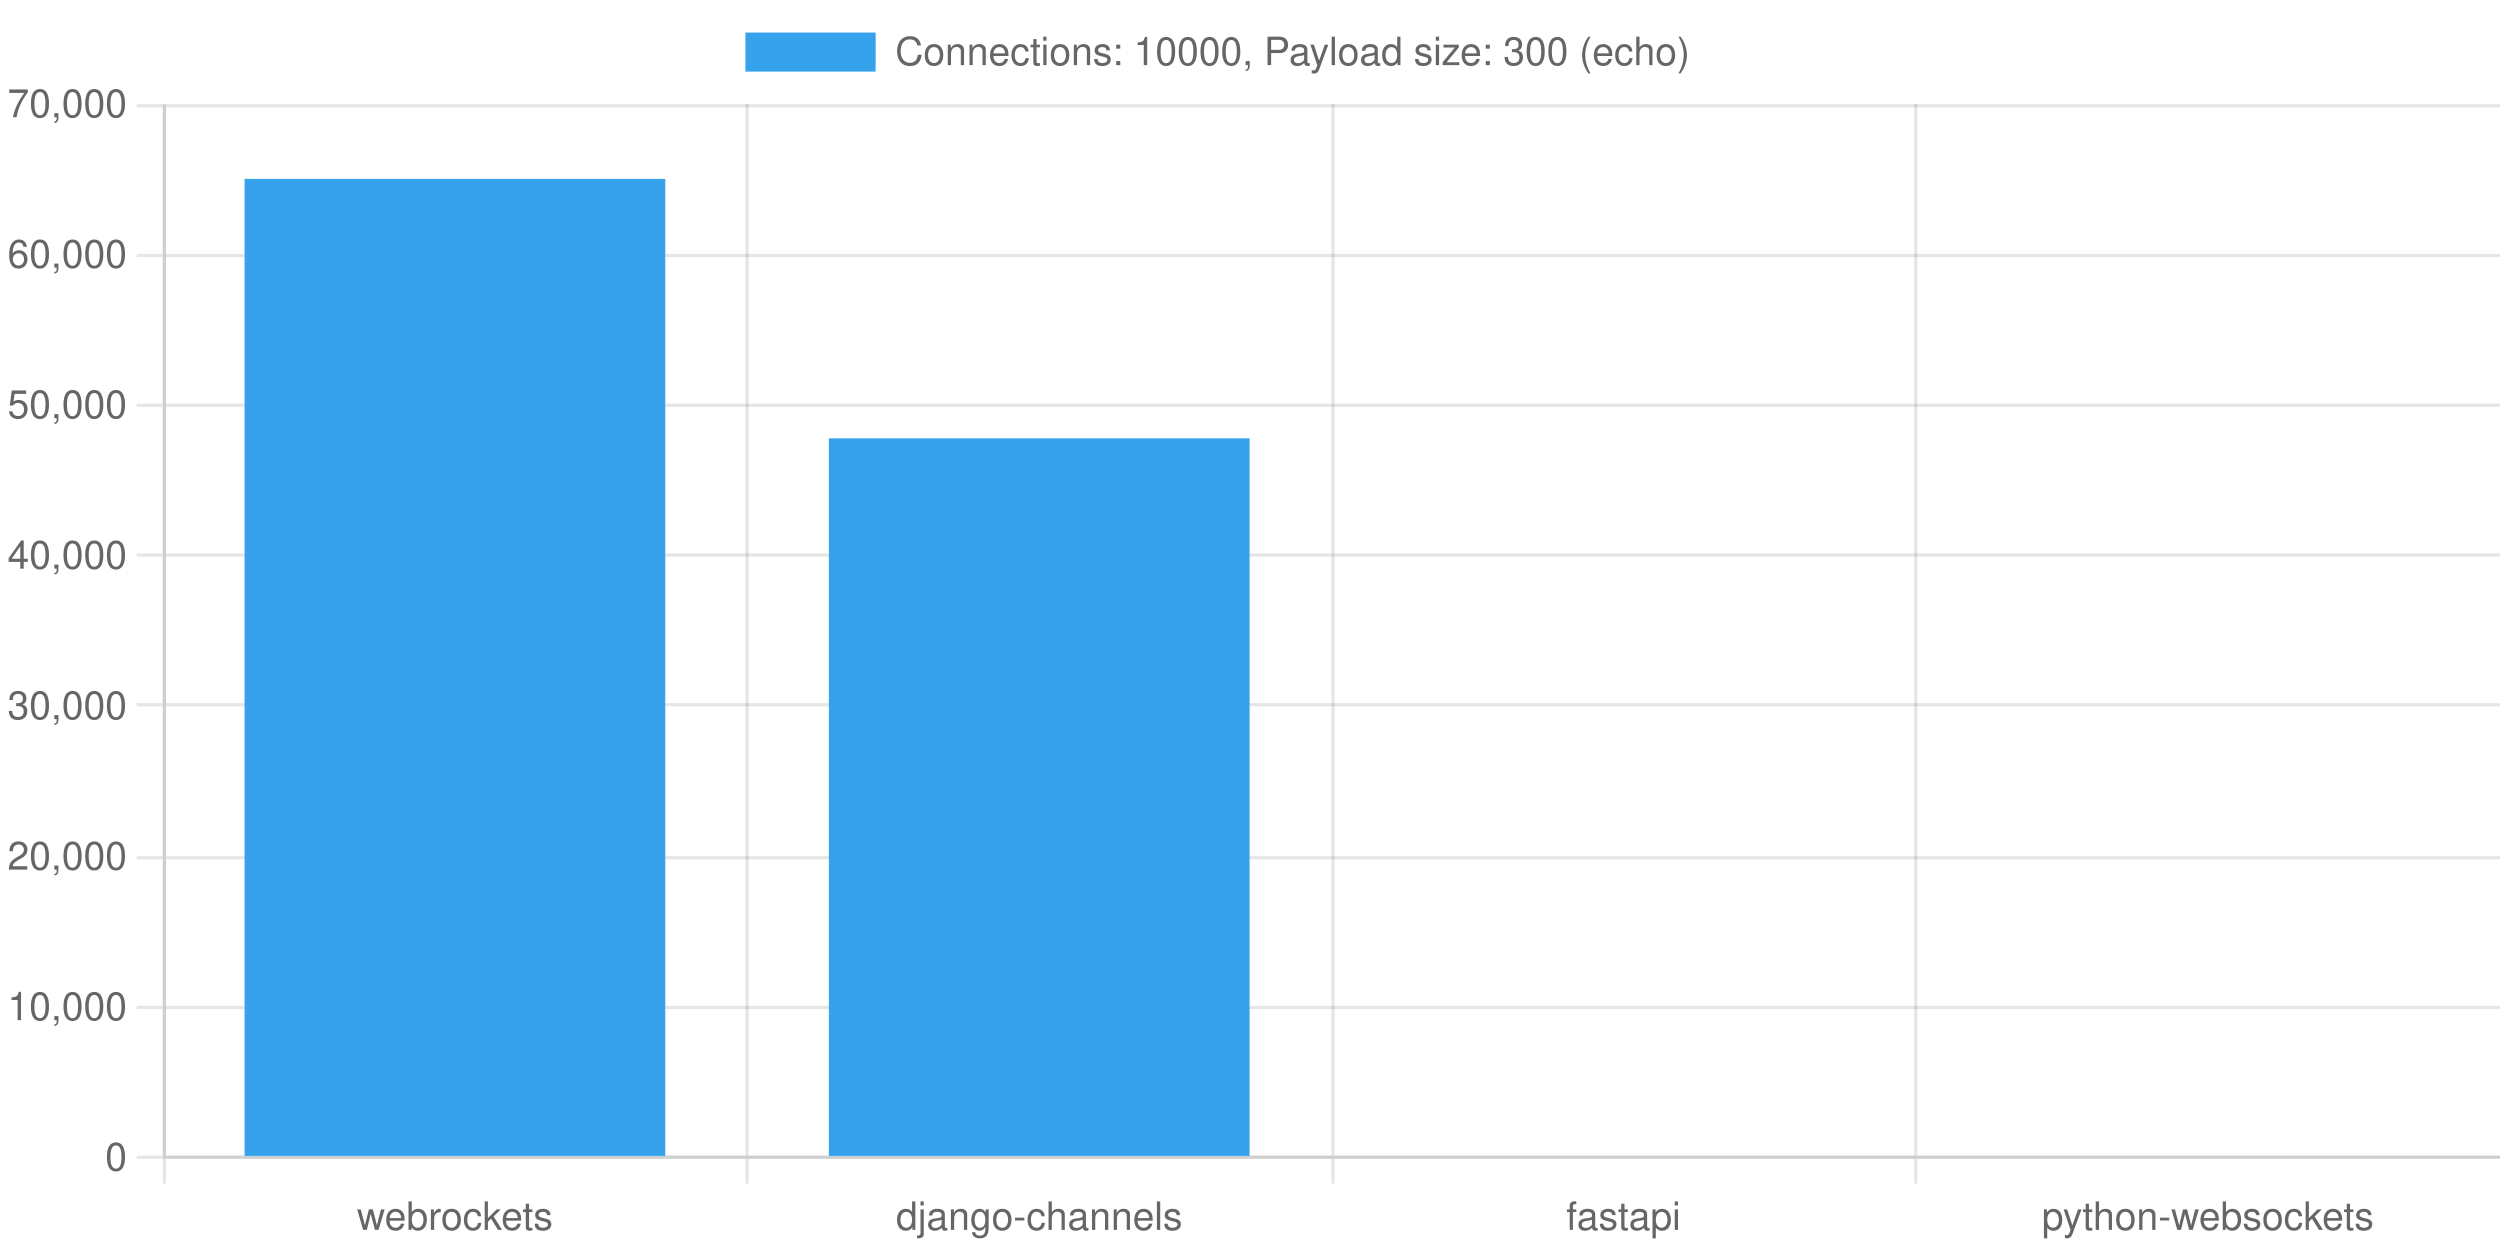
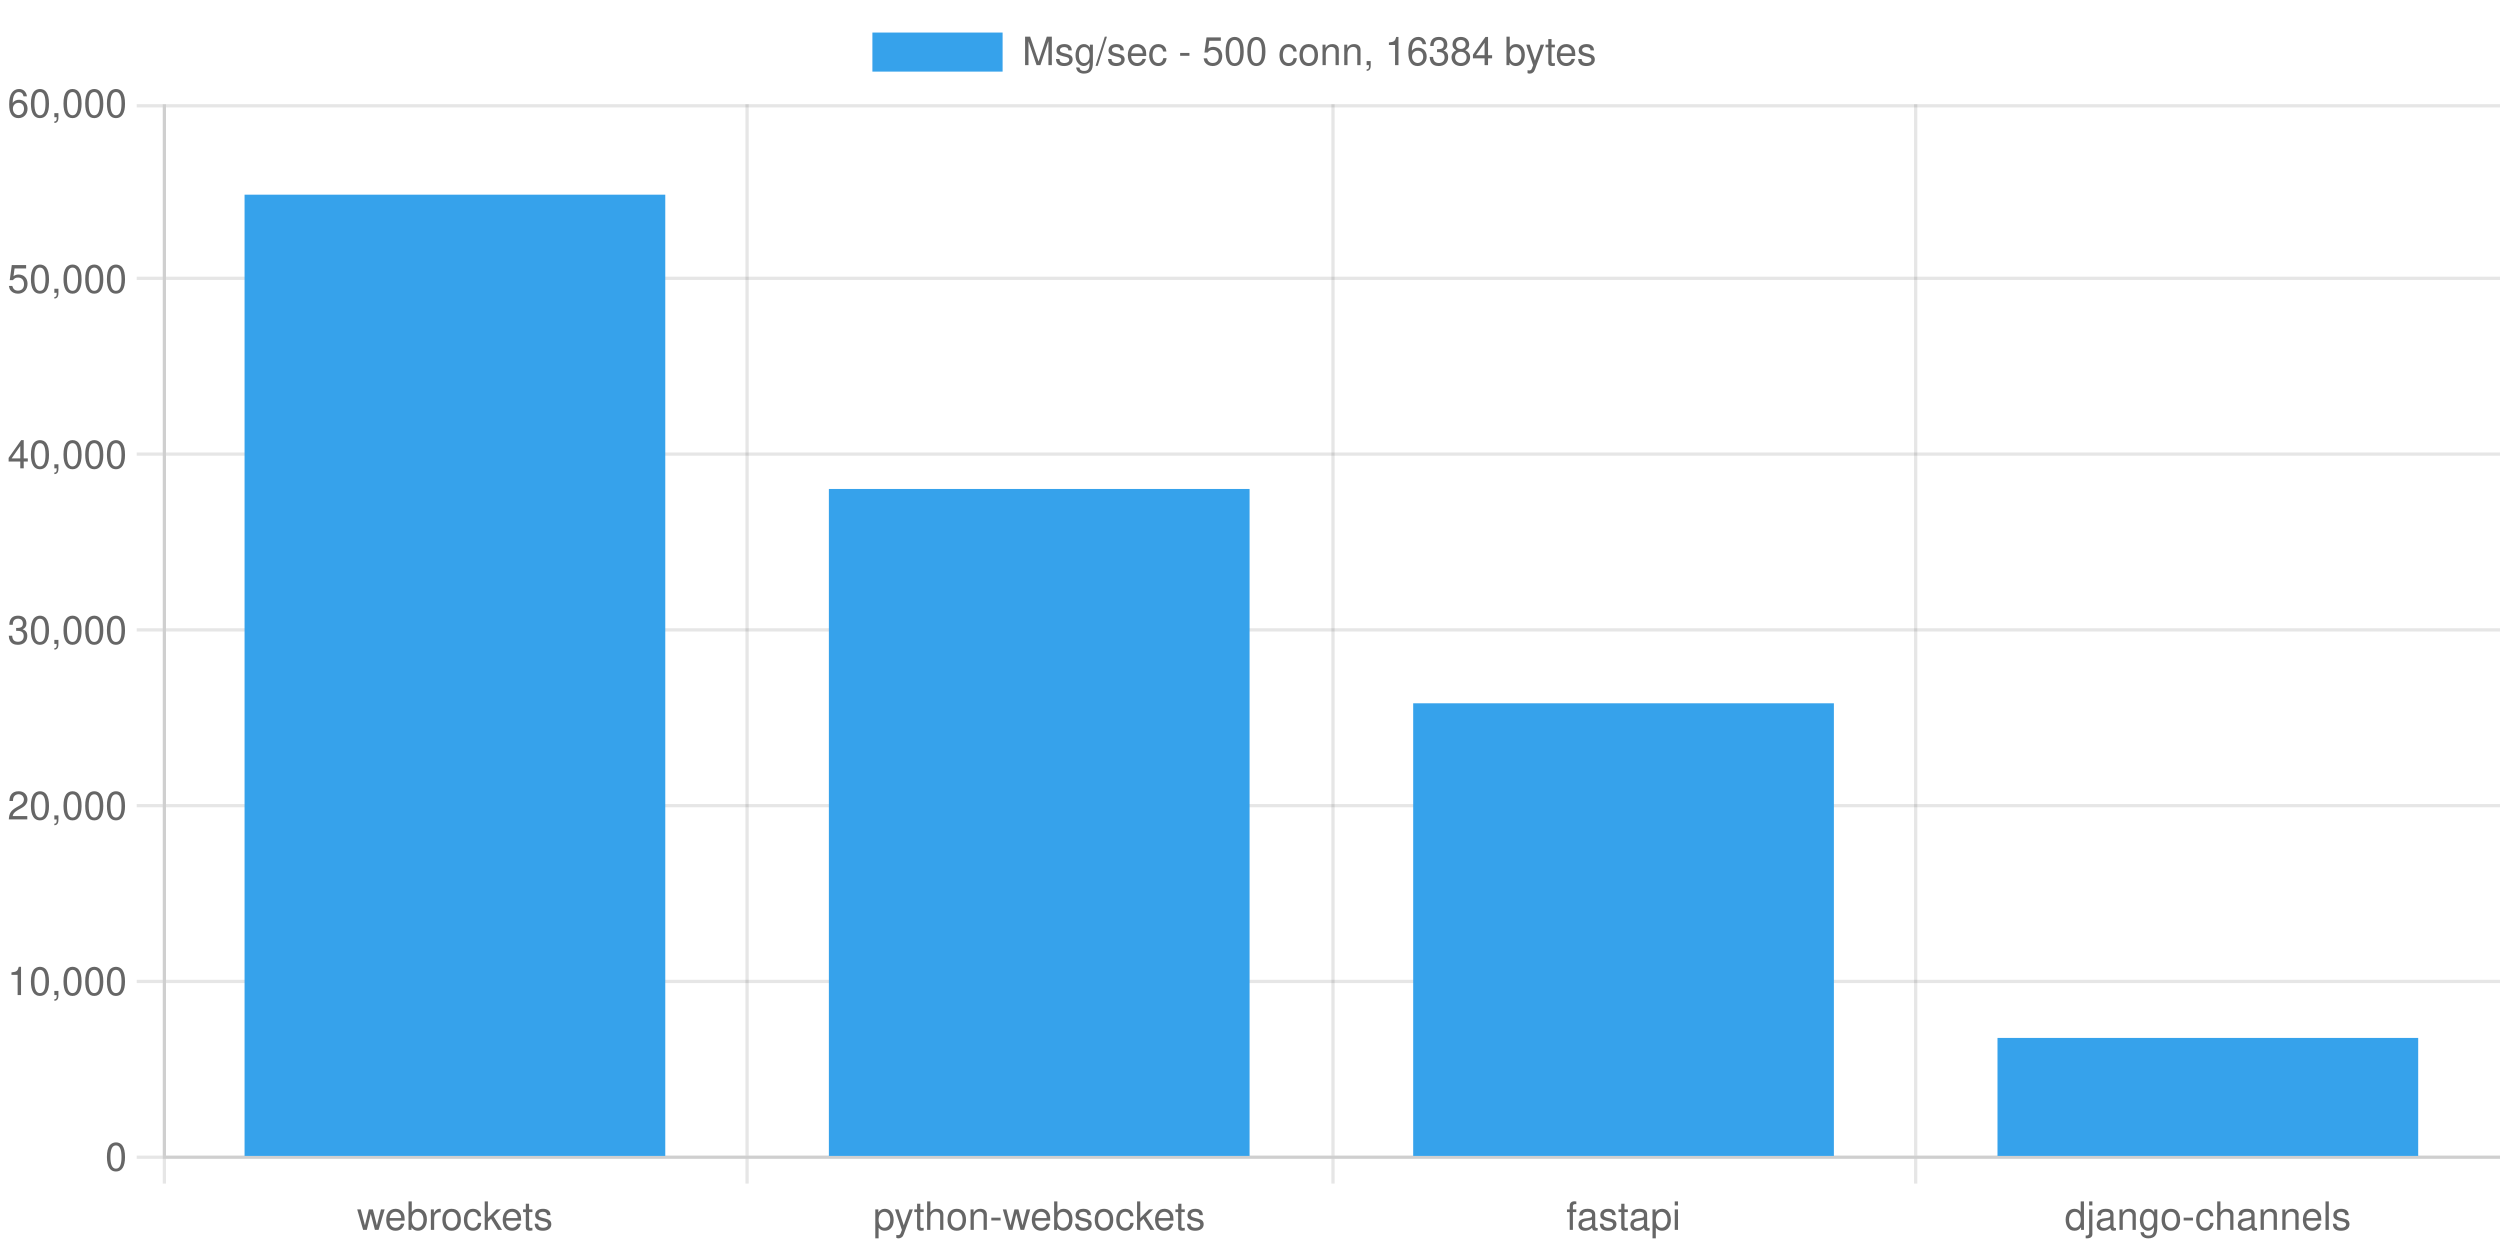
<svg xmlns="http://www.w3.org/2000/svg" version="1.1" width="768px" height="384px" viewBox="0 0 768 384">
  <defs>
    <clipPath id="clip-1" fill-rule="nonzero">
      <path d="M 0,0 L 0,32 768,32 768,0 Z" />
    </clipPath>
    <clipPath id="clip-2" fill-rule="nonzero">
      <path d="M 0,355.6 L 0,384 768,384 768,355.6 Z" />
    </clipPath>
    <clipPath id="clip-3" fill-rule="nonzero">
      <path d="M 0,0 L 0,384 50,384 50,0 Z" />
    </clipPath>
    <clipPath id="clip-4" fill-rule="nonzero">
      <path d="M 50,32 L 50,355.6 768,355.6 768,32 Z" />
    </clipPath>
  </defs>
  <g stroke="none" fill="transparent" fill-rule="nonzero" fill-opacity="1">
    <rect x="0" y="0" width="768" height="384" transform="matrix(1 0 0 1 0 0)" />
  </g>
  <g stroke="rgb(0,0,0)" stroke-width="1" stroke-linecap="butt" stroke-linejoin="miter" stroke-miterlimit="4" stroke-opacity="0.1" fill="none">
    <path d="M 50.5,32 L 50.5,355" />
  </g>
  <g stroke="rgb(0,0,0)" stroke-width="1" stroke-linecap="butt" stroke-linejoin="miter" stroke-miterlimit="4" stroke-opacity="0.1" fill="none">
    <path d="M 50.5,356 L 50.5,363.6" />
  </g>
  <g stroke="rgb(0,0,0)" stroke-width="1" stroke-linecap="butt" stroke-linejoin="miter" stroke-miterlimit="4" stroke-opacity="0.1" fill="none">
    <path d="M 229.5,32 L 229.5,355" />
  </g>
  <g stroke="rgb(0,0,0)" stroke-width="1" stroke-linecap="butt" stroke-linejoin="miter" stroke-miterlimit="4" stroke-opacity="0.1" fill="none">
    <path d="M 229.5,356 L 229.5,363.6" />
  </g>
  <g stroke="rgb(0,0,0)" stroke-width="1" stroke-linecap="butt" stroke-linejoin="miter" stroke-miterlimit="4" stroke-opacity="0.1" fill="none">
    <path d="M 409.5,32 L 409.5,355" />
  </g>
  <g stroke="rgb(0,0,0)" stroke-width="1" stroke-linecap="butt" stroke-linejoin="miter" stroke-miterlimit="4" stroke-opacity="0.1" fill="none">
    <path d="M 409.5,356 L 409.5,363.6" />
  </g>
  <g stroke="rgb(0,0,0)" stroke-width="1" stroke-linecap="butt" stroke-linejoin="miter" stroke-miterlimit="4" stroke-opacity="0.1" fill="none">
    <path d="M 588.5,32 L 588.5,355" />
  </g>
  <g stroke="rgb(0,0,0)" stroke-width="1" stroke-linecap="butt" stroke-linejoin="miter" stroke-miterlimit="4" stroke-opacity="0.1" fill="none">
    <path d="M 588.5,356 L 588.5,363.6" />
  </g>
  <g stroke="rgb(0,0,0)" stroke-width="1" stroke-linecap="butt" stroke-linejoin="miter" stroke-miterlimit="4" stroke-opacity="0.1" fill="none">
    <path d="M 768.5,32 L 768.5,355" />
  </g>
  <g stroke="rgb(0,0,0)" stroke-width="1" stroke-linecap="butt" stroke-linejoin="miter" stroke-miterlimit="4" stroke-opacity="0.1" fill="none">
    <path d="M 768.5,356 L 768.5,363.6" />
  </g>
  <g stroke="rgb(0,0,0)" stroke-width="1" stroke-linecap="butt" stroke-linejoin="miter" stroke-miterlimit="4" stroke-opacity="0.1" fill="none">
    <path d="M 51,355.5 L 768,355.5" />
  </g>
  <g stroke="rgb(0,0,0)" stroke-width="1" stroke-linecap="butt" stroke-linejoin="miter" stroke-miterlimit="4" stroke-opacity="0.1" fill="none">
    <path d="M 42,355.5 L 50,355.5" />
  </g>
  <g stroke="rgb(0,0,0)" stroke-width="1" stroke-linecap="butt" stroke-linejoin="miter" stroke-miterlimit="4" stroke-opacity="0.1" fill="none">
-     <path d="M 51,309.5 L 768,309.5" />
+     <path d="M 51,301.5 L 768,301.5" />
  </g>
  <g stroke="rgb(0,0,0)" stroke-width="1" stroke-linecap="butt" stroke-linejoin="miter" stroke-miterlimit="4" stroke-opacity="0.1" fill="none">
-     <path d="M 42,309.5 L 50,309.5" />
+     <path d="M 42,301.5 L 50,301.5" />
  </g>
  <g stroke="rgb(0,0,0)" stroke-width="1" stroke-linecap="butt" stroke-linejoin="miter" stroke-miterlimit="4" stroke-opacity="0.1" fill="none">
-     <path d="M 51,263.5 L 768,263.5" />
+     <path d="M 51,247.5 L 768,247.5" />
  </g>
  <g stroke="rgb(0,0,0)" stroke-width="1" stroke-linecap="butt" stroke-linejoin="miter" stroke-miterlimit="4" stroke-opacity="0.1" fill="none">
-     <path d="M 42,263.5 L 50,263.5" />
+     <path d="M 42,247.5 L 50,247.5" />
  </g>
  <g stroke="rgb(0,0,0)" stroke-width="1" stroke-linecap="butt" stroke-linejoin="miter" stroke-miterlimit="4" stroke-opacity="0.1" fill="none">
-     <path d="M 51,216.5 L 768,216.5" />
+     <path d="M 51,193.5 L 768,193.5" />
  </g>
  <g stroke="rgb(0,0,0)" stroke-width="1" stroke-linecap="butt" stroke-linejoin="miter" stroke-miterlimit="4" stroke-opacity="0.1" fill="none">
-     <path d="M 42,216.5 L 50,216.5" />
+     <path d="M 42,193.5 L 50,193.5" />
  </g>
  <g stroke="rgb(0,0,0)" stroke-width="1" stroke-linecap="butt" stroke-linejoin="miter" stroke-miterlimit="4" stroke-opacity="0.1" fill="none">
-     <path d="M 51,170.5 L 768,170.5" />
+     <path d="M 51,139.5 L 768,139.5" />
  </g>
  <g stroke="rgb(0,0,0)" stroke-width="1" stroke-linecap="butt" stroke-linejoin="miter" stroke-miterlimit="4" stroke-opacity="0.1" fill="none">
-     <path d="M 42,170.5 L 50,170.5" />
+     <path d="M 42,139.5 L 50,139.5" />
  </g>
  <g stroke="rgb(0,0,0)" stroke-width="1" stroke-linecap="butt" stroke-linejoin="miter" stroke-miterlimit="4" stroke-opacity="0.1" fill="none">
-     <path d="M 51,124.5 L 768,124.5" />
+     <path d="M 51,85.5 L 768,85.5" />
  </g>
  <g stroke="rgb(0,0,0)" stroke-width="1" stroke-linecap="butt" stroke-linejoin="miter" stroke-miterlimit="4" stroke-opacity="0.1" fill="none">
-     <path d="M 42,124.5 L 50,124.5" />
-   </g>
-   <g stroke="rgb(0,0,0)" stroke-width="1" stroke-linecap="butt" stroke-linejoin="miter" stroke-miterlimit="4" stroke-opacity="0.1" fill="none">
-     <path d="M 51,78.5 L 768,78.5" />
-   </g>
-   <g stroke="rgb(0,0,0)" stroke-width="1" stroke-linecap="butt" stroke-linejoin="miter" stroke-miterlimit="4" stroke-opacity="0.1" fill="none">
-     <path d="M 42,78.5 L 50,78.5" />
+     <path d="M 42,85.5 L 50,85.5" />
  </g>
  <g stroke="rgb(0,0,0)" stroke-width="1" stroke-linecap="butt" stroke-linejoin="miter" stroke-miterlimit="4" stroke-opacity="0.1" fill="none">
    <path d="M 51,32.5 L 768,32.5" />
  </g>
  <g stroke="rgb(0,0,0)" stroke-width="1" stroke-linecap="butt" stroke-linejoin="miter" stroke-miterlimit="4" stroke-opacity="0.1" fill="none">
    <path d="M 42,32.5 L 50,32.5" />
  </g>
  <g stroke="none" fill="rgb(54,162,235)" fill-rule="nonzero" fill-opacity="1" clip-path="url(#clip-1)">
-     <path d="M 229,10 L 229,22 269,22 269,10 Z" />
+     <path d="M 268,10 L 268,22 308,22 308,10 Z" />
  </g>
  <g stroke="none" fill="#666" fill-rule="nonzero" fill-opacity="1" clip-path="url(#clip-1)">
    <text style="font:normal 12px 'Helvetica Neue', 'Helvetica', 'Arial', sans-serif;" text-anchor="start" dominant-baseline="middle" transform="matrix(1 0 0 1 0 0)">
-       <tspan x="275" y="16">Connections: 10000, Payload size: 300 (echo)</tspan>
+       <tspan x="314" y="16">Msg/sec - 500 conn, 16384 bytes</tspan>
    </text>
  </g>
  <g stroke="rgb(0,0,0)" stroke-width="1" stroke-linecap="butt" stroke-linejoin="miter" stroke-miterlimit="4" stroke-opacity="0.1" fill="none">
    <path d="M 50,355.5 L 769,355.5" />
  </g>
  <g stroke="none" fill="#666" fill-rule="nonzero" fill-opacity="1" clip-path="url(#clip-2)">
    <text style="font:normal 12px 'Helvetica Neue', 'Helvetica', 'Arial', sans-serif;" text-anchor="middle" dominant-baseline="middle" transform="matrix(1 0 0 1 139.75 366.6)">
      <tspan x="0" y="7.2">webrockets</tspan>
    </text>
  </g>
  <g stroke="none" fill="#666" fill-rule="nonzero" fill-opacity="1" clip-path="url(#clip-2)">
    <text style="font:normal 12px 'Helvetica Neue', 'Helvetica', 'Arial', sans-serif;" text-anchor="middle" dominant-baseline="middle" transform="matrix(1 0 0 1 319.25 366.6)">
-       <tspan x="0" y="7.2">django-channels</tspan>
+       <tspan x="0" y="7.2">python-websockets</tspan>
    </text>
  </g>
  <g stroke="none" fill="#666" fill-rule="nonzero" fill-opacity="1" clip-path="url(#clip-2)">
    <text style="font:normal 12px 'Helvetica Neue', 'Helvetica', 'Arial', sans-serif;" text-anchor="middle" dominant-baseline="middle" transform="matrix(1 0 0 1 498.75 366.6)">
      <tspan x="0" y="7.2">fastapi</tspan>
    </text>
  </g>
  <g stroke="none" fill="#666" fill-rule="nonzero" fill-opacity="1" clip-path="url(#clip-2)">
    <text style="font:normal 12px 'Helvetica Neue', 'Helvetica', 'Arial', sans-serif;" text-anchor="middle" dominant-baseline="middle" transform="matrix(1 0 0 1 678.25 366.6)">
-       <tspan x="0" y="7.2">python-websockets</tspan>
+       <tspan x="0" y="7.2">django-channels</tspan>
    </text>
  </g>
  <g stroke="rgb(0,0,0)" stroke-width="1" stroke-linecap="butt" stroke-linejoin="miter" stroke-miterlimit="4" stroke-opacity="0.1" fill="none">
    <path d="M 50.5,32 L 50.5,356" />
  </g>
  <g stroke="none" fill="#666" fill-rule="nonzero" fill-opacity="1" clip-path="url(#clip-3)">
    <text style="font:normal 12px 'Helvetica Neue', 'Helvetica', 'Arial', sans-serif;" text-anchor="end" dominant-baseline="middle" transform="matrix(1 0 0 1 39 355.6)">
      <tspan x="0" y="0">0</tspan>
    </text>
  </g>
  <g stroke="none" fill="#666" fill-rule="nonzero" fill-opacity="1" clip-path="url(#clip-3)">
-     <text style="font:normal 12px 'Helvetica Neue', 'Helvetica', 'Arial', sans-serif;" text-anchor="end" dominant-baseline="middle" transform="matrix(1 0 0 1 39 309.3714)">
+     <text style="font:normal 12px 'Helvetica Neue', 'Helvetica', 'Arial', sans-serif;" text-anchor="end" dominant-baseline="middle" transform="matrix(1 0 0 1 39 301.6667)">
      <tspan x="0" y="0">10,000</tspan>
    </text>
  </g>
  <g stroke="none" fill="#666" fill-rule="nonzero" fill-opacity="1" clip-path="url(#clip-3)">
-     <text style="font:normal 12px 'Helvetica Neue', 'Helvetica', 'Arial', sans-serif;" text-anchor="end" dominant-baseline="middle" transform="matrix(1 0 0 1 39 263.1429)">
+     <text style="font:normal 12px 'Helvetica Neue', 'Helvetica', 'Arial', sans-serif;" text-anchor="end" dominant-baseline="middle" transform="matrix(1 0 0 1 39 247.7333)">
      <tspan x="0" y="0">20,000</tspan>
    </text>
  </g>
  <g stroke="none" fill="#666" fill-rule="nonzero" fill-opacity="1" clip-path="url(#clip-3)">
-     <text style="font:normal 12px 'Helvetica Neue', 'Helvetica', 'Arial', sans-serif;" text-anchor="end" dominant-baseline="middle" transform="matrix(1 0 0 1 39 216.9143)">
+     <text style="font:normal 12px 'Helvetica Neue', 'Helvetica', 'Arial', sans-serif;" text-anchor="end" dominant-baseline="middle" transform="matrix(1 0 0 1 39 193.8)">
      <tspan x="0" y="0">30,000</tspan>
    </text>
  </g>
  <g stroke="none" fill="#666" fill-rule="nonzero" fill-opacity="1" clip-path="url(#clip-3)">
-     <text style="font:normal 12px 'Helvetica Neue', 'Helvetica', 'Arial', sans-serif;" text-anchor="end" dominant-baseline="middle" transform="matrix(1 0 0 1 39 170.6857)">
+     <text style="font:normal 12px 'Helvetica Neue', 'Helvetica', 'Arial', sans-serif;" text-anchor="end" dominant-baseline="middle" transform="matrix(1 0 0 1 39 139.8667)">
      <tspan x="0" y="0">40,000</tspan>
    </text>
  </g>
  <g stroke="none" fill="#666" fill-rule="nonzero" fill-opacity="1" clip-path="url(#clip-3)">
-     <text style="font:normal 12px 'Helvetica Neue', 'Helvetica', 'Arial', sans-serif;" text-anchor="end" dominant-baseline="middle" transform="matrix(1 0 0 1 39 124.4571)">
+     <text style="font:normal 12px 'Helvetica Neue', 'Helvetica', 'Arial', sans-serif;" text-anchor="end" dominant-baseline="middle" transform="matrix(1 0 0 1 39 85.93333)">
      <tspan x="0" y="0">50,000</tspan>
    </text>
  </g>
  <g stroke="none" fill="#666" fill-rule="nonzero" fill-opacity="1" clip-path="url(#clip-3)">
-     <text style="font:normal 12px 'Helvetica Neue', 'Helvetica', 'Arial', sans-serif;" text-anchor="end" dominant-baseline="middle" transform="matrix(1 0 0 1 39 78.22857)">
+     <text style="font:normal 12px 'Helvetica Neue', 'Helvetica', 'Arial', sans-serif;" text-anchor="end" dominant-baseline="middle" transform="matrix(1 0 0 1 39 32)">
      <tspan x="0" y="0">60,000</tspan>
    </text>
  </g>
-   <g stroke="none" fill="#666" fill-rule="nonzero" fill-opacity="1" clip-path="url(#clip-3)">
-     <text style="font:normal 12px 'Helvetica Neue', 'Helvetica', 'Arial', sans-serif;" text-anchor="end" dominant-baseline="middle" transform="matrix(1 0 0 1 39 32)">
-       <tspan x="0" y="0">70,000</tspan>
-     </text>
+   <g stroke="none" fill="rgb(54,162,235)" fill-rule="nonzero" fill-opacity="1" clip-path="url(#clip-4)">
+     <path d="M 75.13,59.805 L 75.13,355.1 204.37,355.1 204.37,59.805 Z" />
  </g>
  <g stroke="none" fill="rgb(54,162,235)" fill-rule="nonzero" fill-opacity="1" clip-path="url(#clip-4)">
-     <path d="M 75.13,54.963 L 75.13,355.1 204.37,355.1 204.37,54.963 Z" />
+     <path d="M 254.63,150.212 L 254.63,355.1 383.87,355.1 383.87,150.212 Z" />
  </g>
  <g stroke="none" fill="rgb(54,162,235)" fill-rule="nonzero" fill-opacity="1" clip-path="url(#clip-4)">
-     <path d="M 254.63,134.661 L 254.63,355.1 383.87,355.1 383.87,134.661 Z" />
+     <path d="M 434.13,216.05 L 434.13,355.1 563.37,355.1 563.37,216.05 Z" />
+   </g>
+   <g stroke="none" fill="rgb(54,162,235)" fill-rule="nonzero" fill-opacity="1" clip-path="url(#clip-4)">
+     <path d="M 613.63,318.851 L 613.63,355.1 742.87,355.1 742.87,318.851 Z" />
  </g>
</svg>
